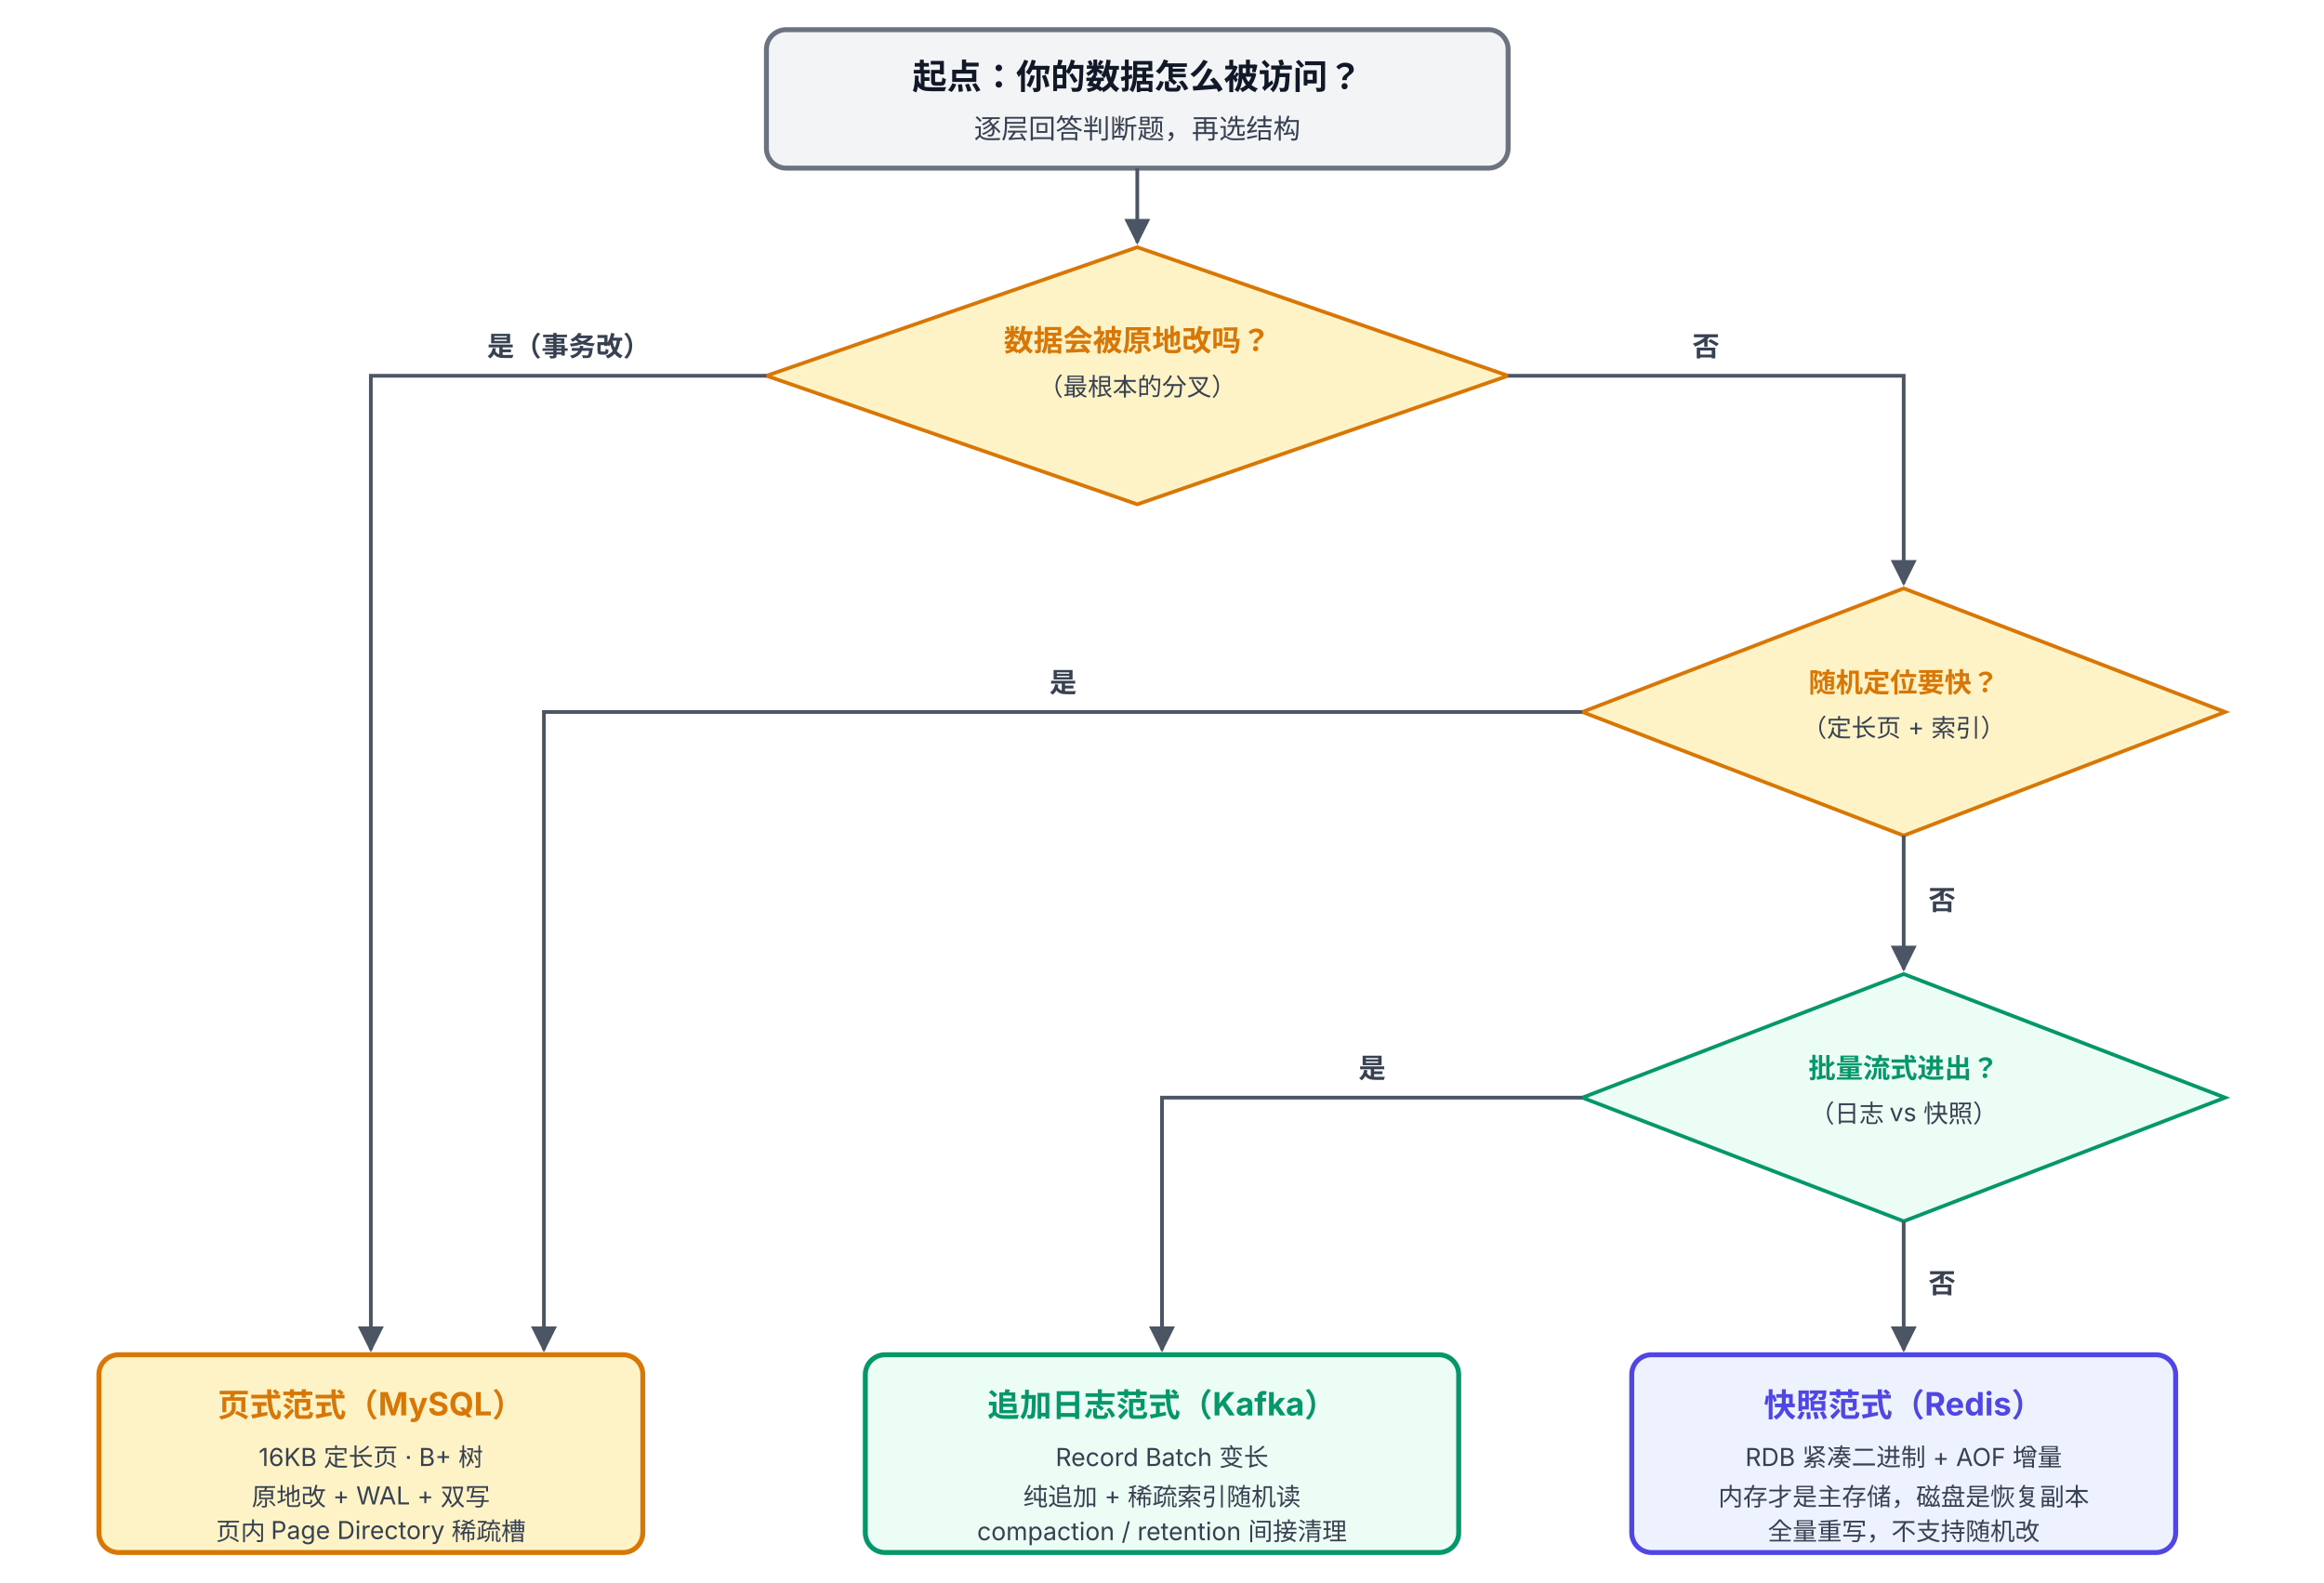
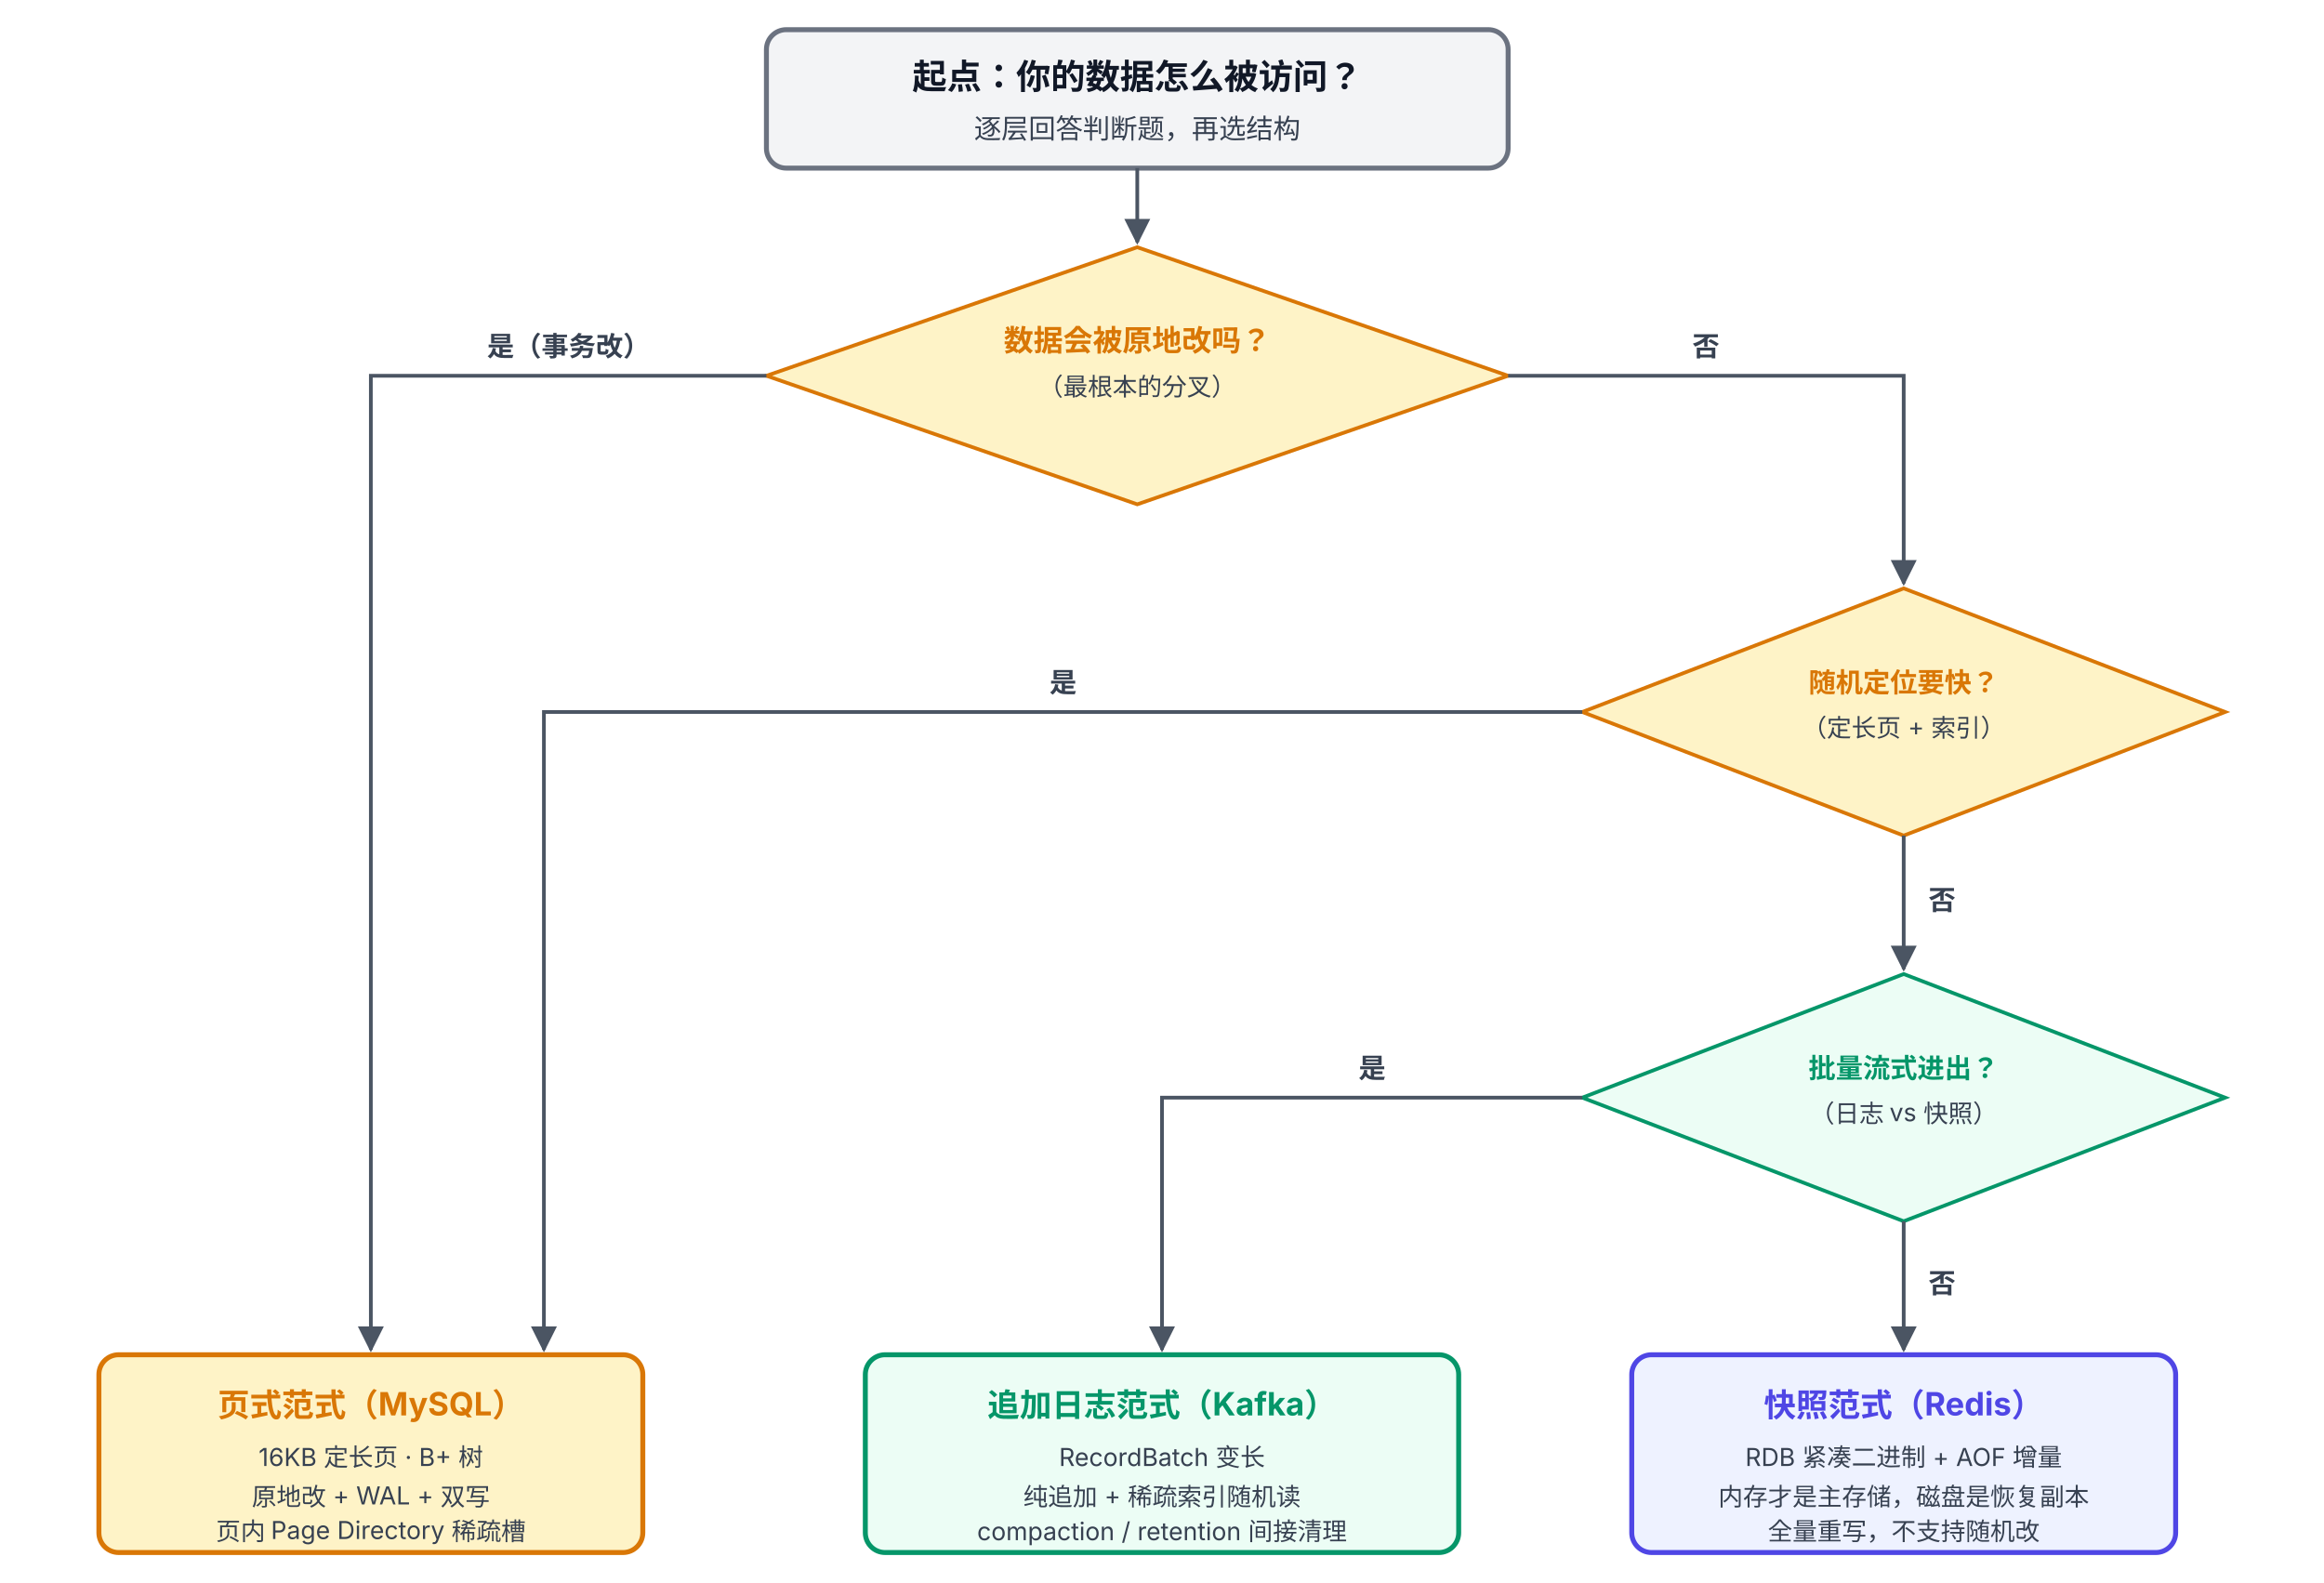
<svg xmlns="http://www.w3.org/2000/svg" viewBox="0 12 940 640" font-family="system-ui, -apple-system, 'PingFang SC', 'Microsoft YaHei', sans-serif">
  <defs>
    <marker id="arrow" viewBox="0 0 10 10" refX="9" refY="5" markerWidth="7" markerHeight="7" orient="auto-start-reverse">
      <path d="M0,0 L10,5 L0,10 z" fill="#4B5563" />
    </marker>
  </defs>
  <rect x="310" y="24" width="300" height="56" rx="8" fill="#F3F4F6" stroke="#6B7280" stroke-width="2" />
  <text x="460" y="48" text-anchor="middle" font-size="14" font-weight="700" fill="#111827">起点：你的数据怎么被访问？</text>
  <text x="460" y="68" text-anchor="middle" font-size="11" fill="#374151">逐层回答判断题，再选结构</text>
  <path d="M 460 80 L 460 110" stroke="#4B5563" stroke-width="1.5" fill="none" marker-end="url(#arrow)" />
  <polygon points="460,112 610,164 460,216 310,164" fill="#FEF3C7" stroke="#D97706" stroke-width="1.5" />
  <text x="460" y="154" text-anchor="middle" font-size="12" font-weight="700" fill="#D97706">数据会被原地改吗？</text>
  <text x="460" y="172" text-anchor="middle" font-size="10" fill="#374151">（最根本的分叉）</text>
  <path d="M 310 164 L 150 164 L 150 558" stroke="#4B5563" stroke-width="1.5" fill="none" marker-end="url(#arrow)" />
  <text x="230" y="156" text-anchor="middle" font-size="11" font-weight="700" fill="#374151">是（事务改）</text>
  <path d="M 610 164 L 770 164 L 770 248" stroke="#4B5563" stroke-width="1.5" fill="none" marker-end="url(#arrow)" />
  <text x="690" y="156" text-anchor="middle" font-size="11" font-weight="700" fill="#374151">否</text>
  <polygon points="770,250 900,300 770,350 640,300" fill="#FEF3C7" stroke="#D97706" stroke-width="1.5" />
  <text x="770" y="292" text-anchor="middle" font-size="11" font-weight="700" fill="#D97706">随机定位要快？</text>
  <text x="770" y="310" text-anchor="middle" font-size="10" fill="#374151">（定长页 + 索引）</text>
  <path d="M 640 300 L 220 300 L 220 558" stroke="#4B5563" stroke-width="1.5" fill="none" marker-end="url(#arrow)" />
  <text x="430" y="292" text-anchor="middle" font-size="11" font-weight="700" fill="#374151">是</text>
  <path d="M 770 350 L 770 404" stroke="#4B5563" stroke-width="1.5" fill="none" marker-end="url(#arrow)" />
  <text x="780" y="380" font-size="11" font-weight="700" fill="#374151">否</text>
  <polygon points="770,406 900,456 770,506 640,456" fill="#ECFDF5" stroke="#059669" stroke-width="1.5" />
  <text x="770" y="448" text-anchor="middle" font-size="11" font-weight="700" fill="#059669">批量流式进出？</text>
  <text x="770" y="466" text-anchor="middle" font-size="10" fill="#374151">（日志 vs 快照）</text>
  <path d="M 640 456 L 470 456 L 470 558" stroke="#4B5563" stroke-width="1.5" fill="none" marker-end="url(#arrow)" />
  <text x="555" y="448" text-anchor="middle" font-size="11" font-weight="700" fill="#374151">是</text>
  <path d="M 770 506 L 770 558" stroke="#4B5563" stroke-width="1.5" fill="none" marker-end="url(#arrow)" />
  <text x="780" y="535" font-size="11" font-weight="700" fill="#374151">否</text>
  <rect x="40" y="560" width="220" height="80" rx="8" fill="#FEF3C7" stroke="#D97706" stroke-width="2" />
  <text x="150" y="585" text-anchor="middle" font-size="13" font-weight="700" fill="#D97706">页式范式（MySQL）</text>
  <text x="150" y="605" text-anchor="middle" font-size="10" fill="#374151">16KB 定长页 · B+ 树</text>
  <text x="150" y="621" text-anchor="middle" font-size="10" fill="#374151">原地改 + WAL + 双写</text>
  <text x="150" y="635" text-anchor="middle" font-size="10" fill="#374151">页内 Page Directory 稀疏槽</text>
  <rect x="350" y="560" width="240" height="80" rx="8" fill="#ECFDF5" stroke="#059669" stroke-width="2" />
  <text x="470" y="585" text-anchor="middle" font-size="13" font-weight="700" fill="#059669">追加日志范式（Kafka）</text>
-   <text x="470" y="605" text-anchor="middle" font-size="10" fill="#374151">Record Batch 变长</text>
+   <text x="470" y="605" text-anchor="middle" font-size="10" fill="#374151">RecordBatch 变长</text>
  <text x="470" y="621" text-anchor="middle" font-size="10" fill="#374151">纯追加 + 稀疏索引随机读</text>
  <text x="470" y="635" text-anchor="middle" font-size="10" fill="#374151">compaction / retention 间接清理</text>
  <rect x="660" y="560" width="220" height="80" rx="8" fill="#EEF2FF" stroke="#4F46E5" stroke-width="2" />
  <text x="770" y="585" text-anchor="middle" font-size="13" font-weight="700" fill="#4F46E5">快照范式（Redis）</text>
  <text x="770" y="605" text-anchor="middle" font-size="10" fill="#374151">RDB 紧凑二进制 + AOF 增量</text>
  <text x="770" y="621" text-anchor="middle" font-size="10" fill="#374151">内存才是主存储，磁盘是恢复副本</text>
  <text x="770" y="635" text-anchor="middle" font-size="10" fill="#374151">全量重写，不支持随机改</text>
</svg>
